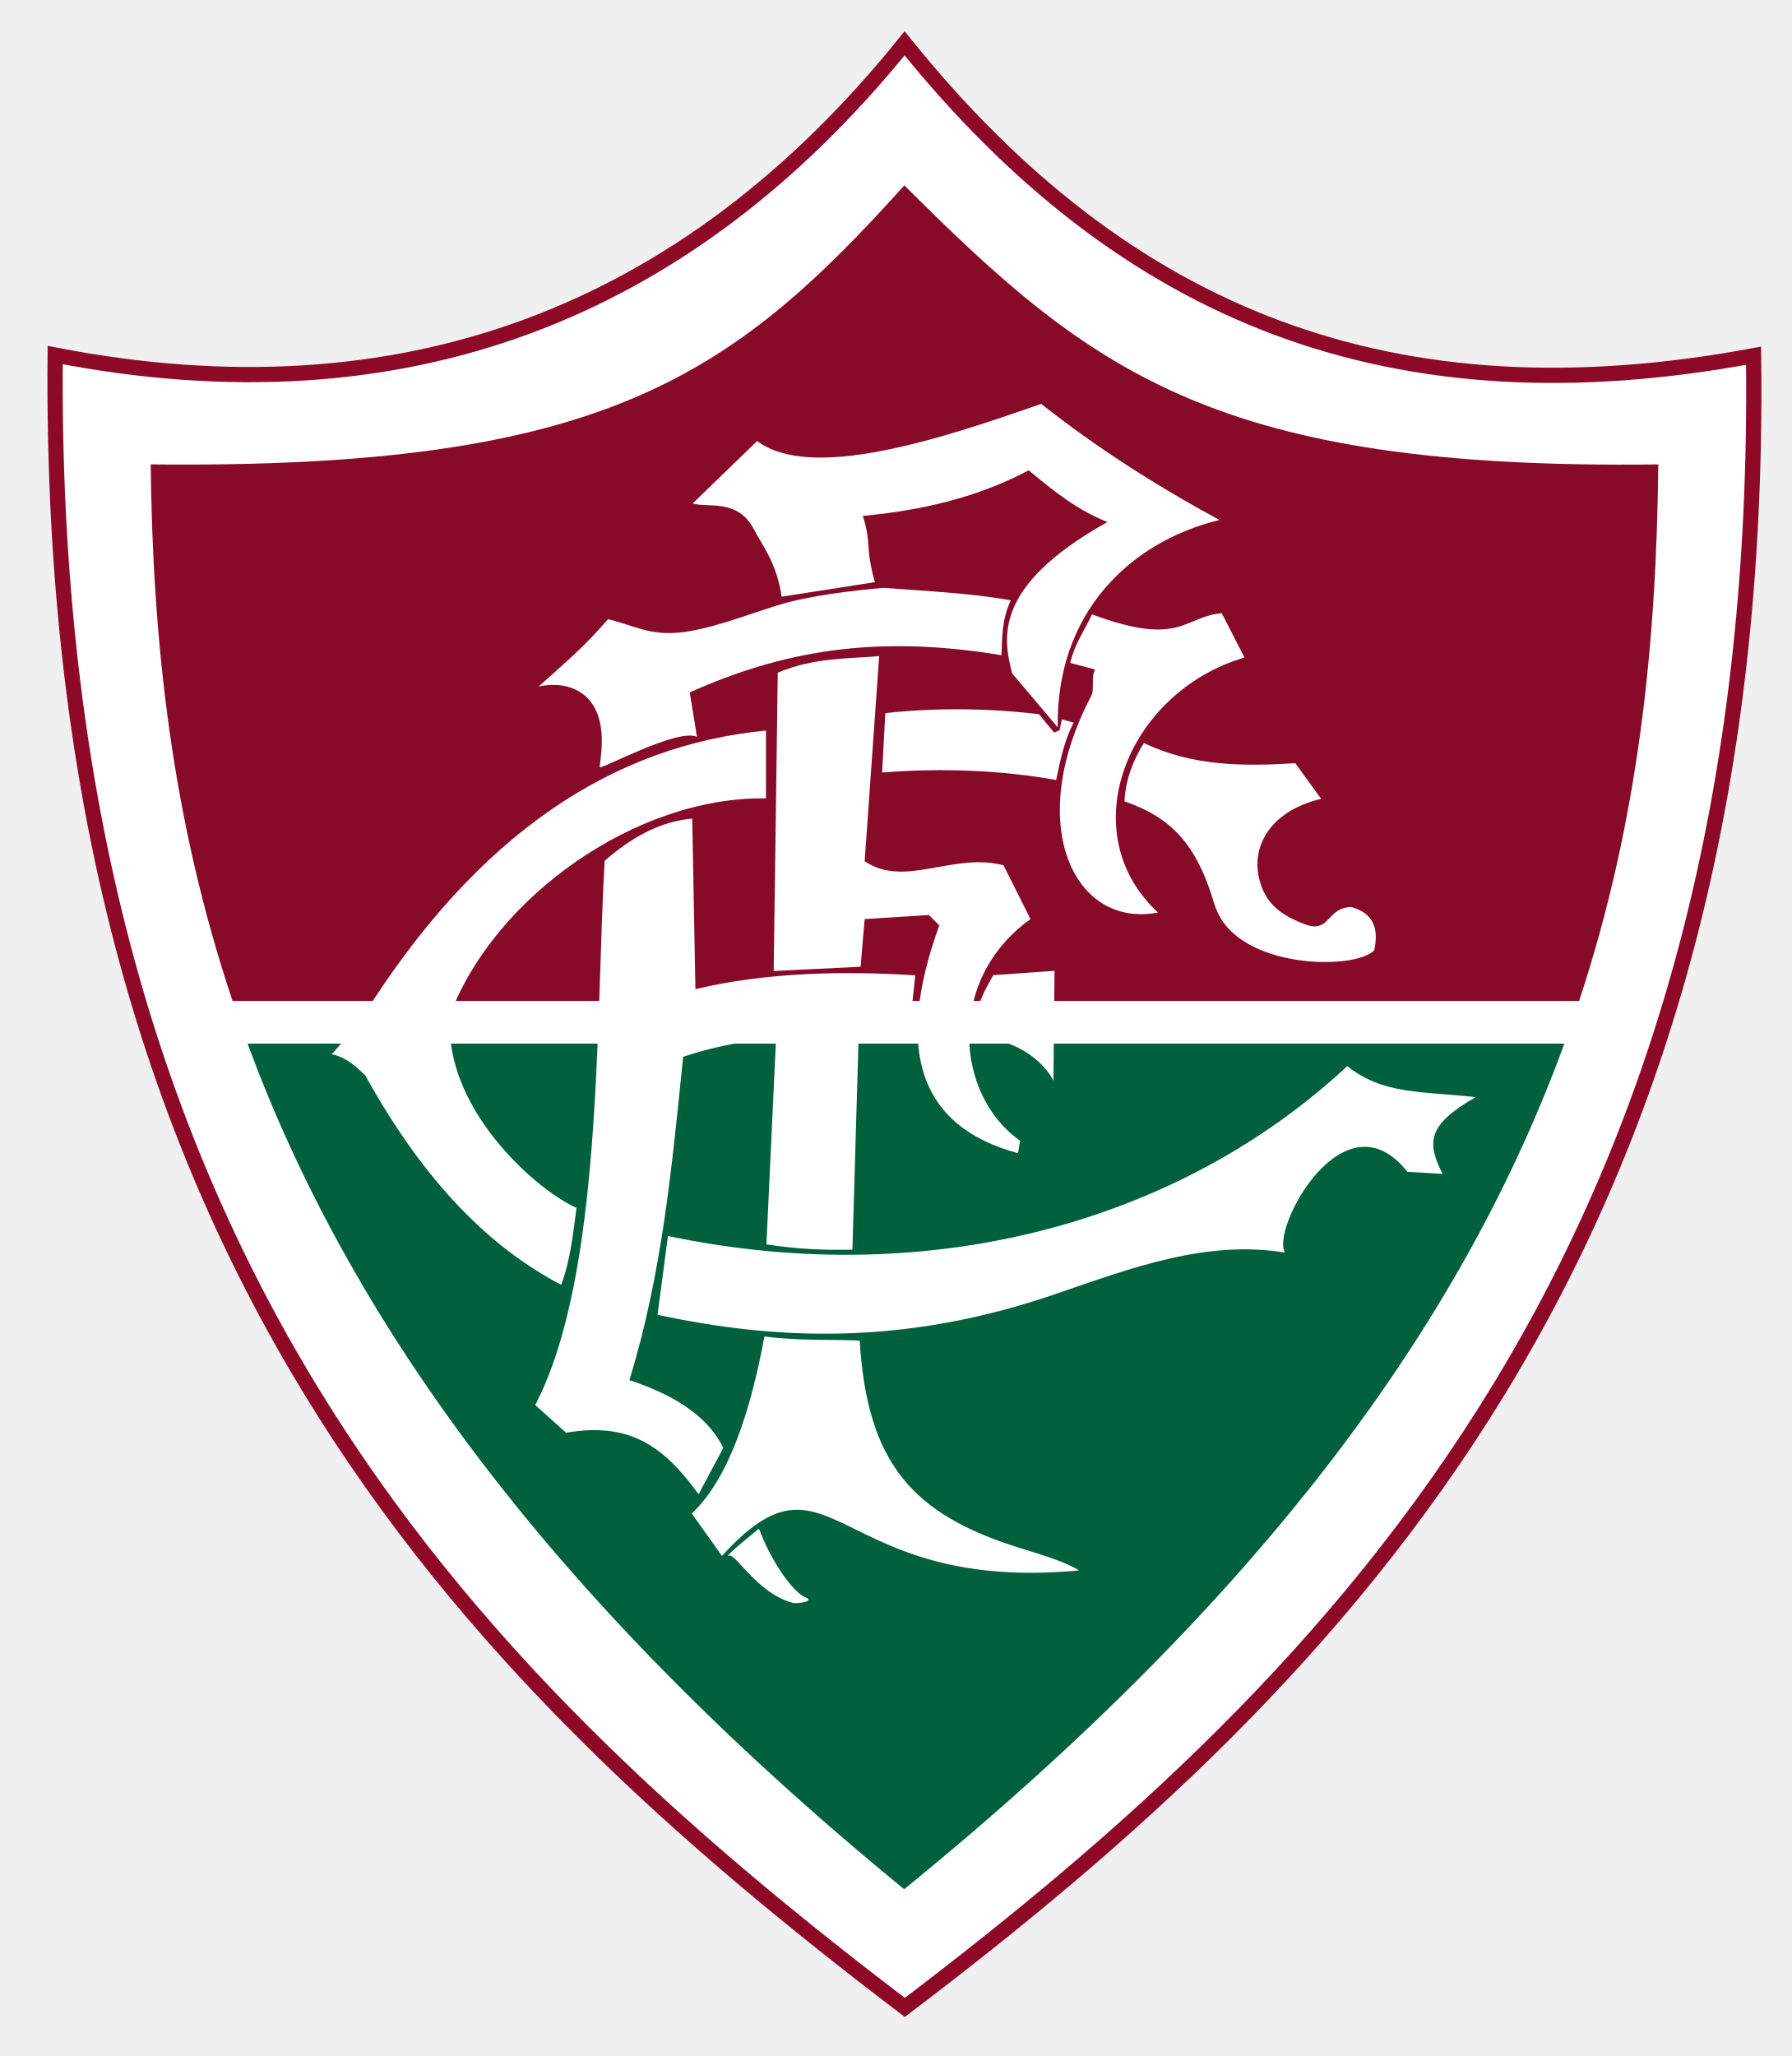
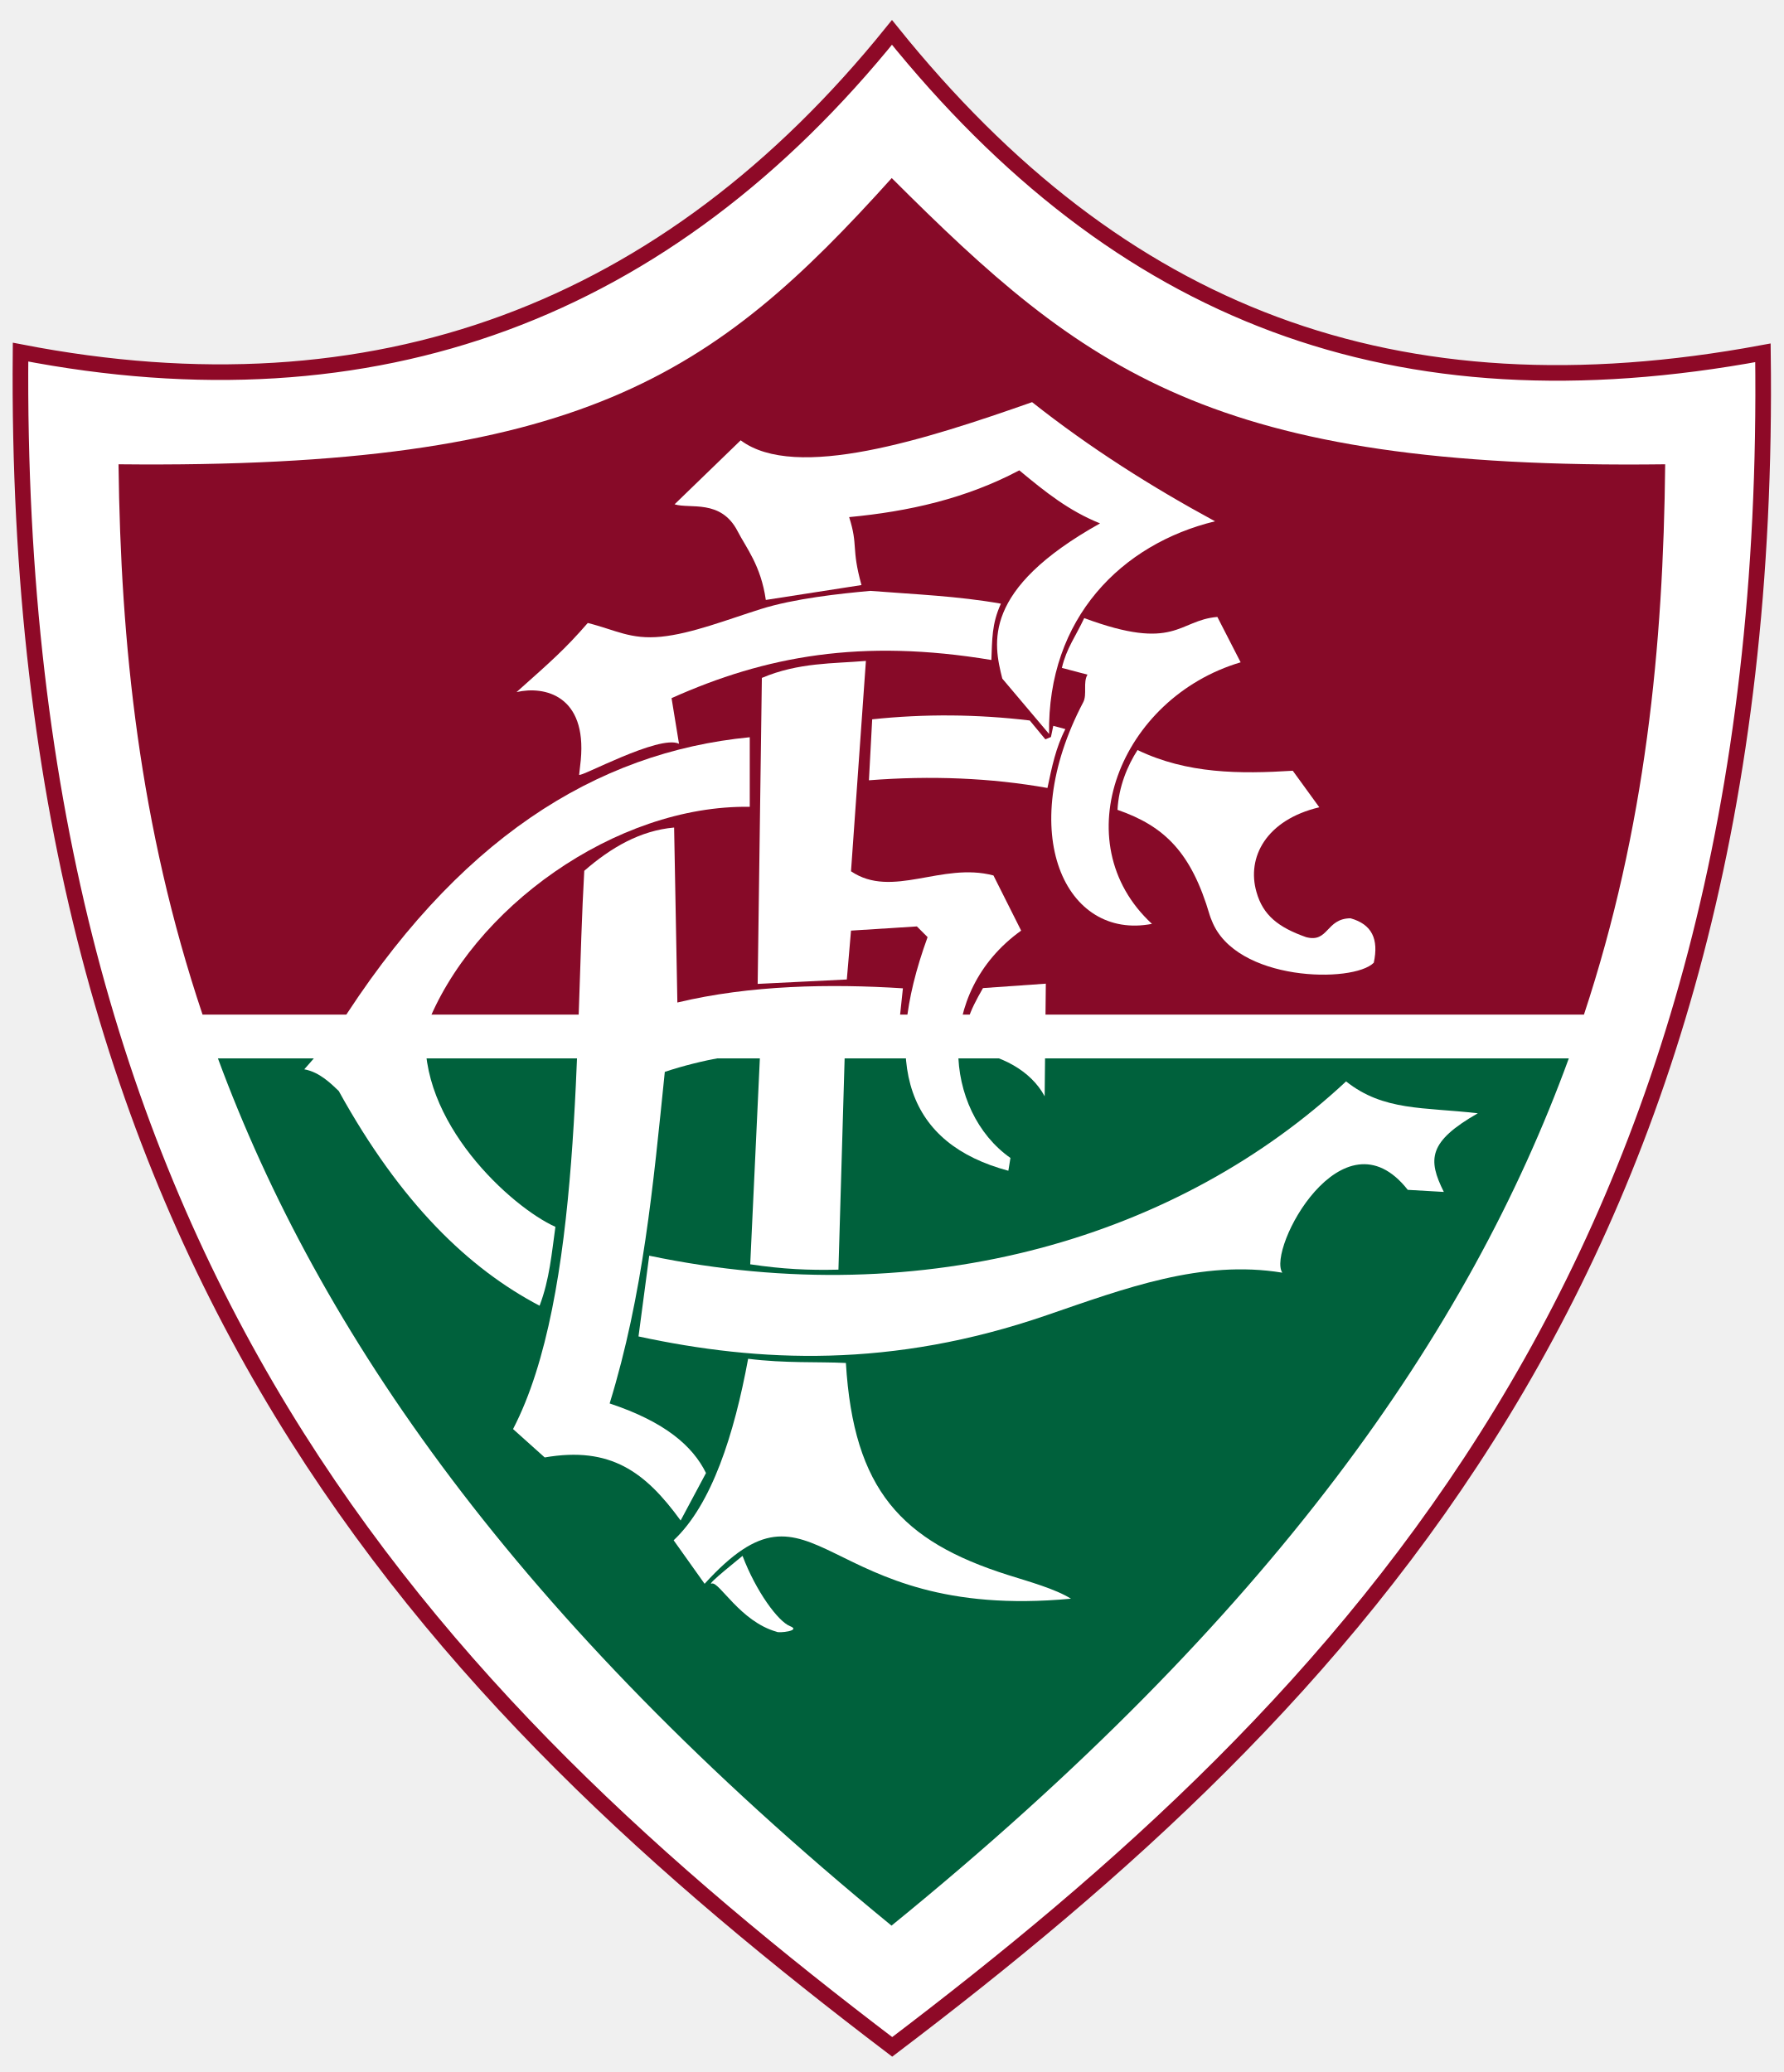
- <svg xmlns="http://www.w3.org/2000/svg" version="1.1" id="svg2" x="0px" y="0px" viewBox="-153 222 305 350" style="enable-background:new -153 222 305 350;" xml:space="preserve">
-   <style type="text/css">
- 	.st0{fill:#FFFFFF;}
- 	.st1{fill:none;stroke:#8E0927;stroke-width:6.705;stroke-miterlimit:2.613;}
- 	.st2{fill:#00613C;}
- 	.st3{fill:#870A28;}
- </style>
+ <svg xmlns="http://www.w3.org/2000/svg" version="1.1" id="svg2" x="0px" y="0px" viewBox="-300 446 295.9 343.9" enable-background="new -300 446 295.9 343.9" xml:space="preserve">
  <g id="g10" transform="matrix(1.25,0,0,-1.25,-0.6528325,350.8197)">
    <g id="g12" transform="scale(0.1,0.1)">
      <g id="g3081" transform="matrix(3.08978,0,0,3.08978,-59.13507,-459.0161)">
-         <path id="path14" class="st0" d="M23.4,463c-96.9-120.1-222-167-374.4-137.4     c-3.5-393.1,177.8-578.8,374.5-728.3c194.6,147.6,379.2,336.4,374.1,728C239.3,295.9,121.2,341.5,23.4,463" />
-         <path id="path16" class="st1" d="M23.4,463c-96.9-120.1-222-167-374.4-137.4     c-3.5-393.1,177.8-578.8,374.5-728.3c194.6,147.6,379.2,336.4,374.1,728C239.3,295.9,121.2,341.5,23.4,463L23.4,463z" />
-         <path id="path18" class="st2" d="M314.2,22.1c-42.9-117.6-127.6-239.8-291-372.7     C-138.2-218.4-222.9-95.2-266.2,22.1H314.2" />
-         <path id="path20" class="st3" d="M-308.9,277.4c198.6-2.1,255.7,38,332.2,123     c82.6-82.5,137.4-125.5,332.3-123c-0.8-78.1-8.4-156.3-34.9-236.5h-593.5C-300,122-308,200.5-308.9,277.4" />
-         <path id="path22" class="st0" d="M-70,260.2c6.6-2.1,19.9,2.4,27.1-11.6     c3.6-7,10-14.7,12.1-29.5l41.1,6.4C5.8,241.7,9,242.1,5,254.7c25.4,2.4,50.1,7.9,73.1,20.1c11.3-9.4,21.3-17.4,34.7-22.8     c-51-28.5-45.8-51.6-42-66.7l20.1-23.8c-0.8,49.9,31.3,81.7,71.3,91.4c-27.3,14.8-53.7,31.5-78.6,51.2     c-45.5-16-101.6-34.1-125.2-16.4L-70,260.2" />
-         <path id="path24" class="st0" d="M-111,144c-0.1-1.6,34.4,17.4,42.9,13.3l-3.2,19.6     c40.4,18.1,81.5,25.7,137.4,16.4c0.4,8.8,0.1,15.4,4.1,24.2c-18.6,3.3-37.1,4-56.1,5.5c-13.2-1.2-32.7-3.3-47-7.8     c-14.3-4.5-29.8-10.6-42.9-11.9c-13.2-1.3-19.5,2.9-31.5,5.9c-9.9-11.4-15.7-16.4-30.6-29.7c12.1,2.8,30.2-1.5,27.6-29.2     L-111,144" />
-         <path id="path26" class="st0" d="M106,211.3c39.3-14.6,40.3-0.9,57.2,0.5l10-19.5     c-51.9-15.4-76.2-77.2-38.1-112.4C98,72.7,76,118.9,105.6,175.2c1.7,3.3-0.2,8.5,1.8,11.8l-11,2.9     C98.4,198.4,102.2,203.2,106,211.3" />
-         <path id="path28" class="st0" d="M128.9,154.6c-4.3-6.7-8.1-15.7-8.6-25.7     c20.2-7,31.7-18.3,39.6-45.2c0.2-0.8,0.6-1.6,0.9-2.4c10.2-26.3,60.8-27,69.6-18.1c2.2,10.2-0.8,16.5-10,19.1     c-10.6-0.1-9.4-10.7-19.1-8.1c-11.9,4.2-18.5,9.4-21.3,19.4c-4.3,14.9,4.2,31,27,36.4l-11.4,15.7     C173,144.3,150.3,144.3,128.9,154.6" />
-         <path id="path30" class="st0" d="M97.9,163.6l-5.2,1.4l-1-4.8l-2.4-1l-6.7,8.1     c-22.6,2.7-45.1,2.9-67.7,0.5l-1.4-26.2c26.7,2.1,52.6,1,76.7-3.3C92.1,147.3,93.8,155.7,97.9,163.6" />
-         <path id="path32" class="st0" d="M-32.5,185.6l-1.8-131.5L4,56l1.8,21l28.3,1.8l4.6-4.6     C18.6,18.9,30.2-14.6,73.4-26.2l0.9,5.5C45.7-0.6,41.5,50.2,78.9,77L67,100.7c-22.2,5.9-43.5-10.2-61.2,1.8l6.4,90.4     C-1.7,191.7-16.7,192.3-32.5,185.6" />
-         <path id="path34" class="st0" d="M-80.9-62.7l-4.6-34.7c51.9-11.2,108.8-13.8,175.3,9.1     c33.8,11.6,66.6,24,101.3,18.3C184.5-60,217,1.2,245-34.4l15.5-0.9c-7,14-6.7,21.6,14.6,33.8c-23.4,2.7-40.5,0.9-56.6,13.7     C147.5-54.1,38.6-87.7-80.9-62.7" />
-         <path id="path36" class="st0" d="M62.5,52.3c-5.9-10.3-8.7-16.6-7.3-26.9     c14.9-1.4,28-8.7,33.8-19.6l0.5,48.4L62.5,52.3" />
-         <path id="path38" class="st0" d="M-33.3,23.4l-4.2-89.8c14.1-2.1,25-2.6,37.9-2.3l2.7,92.2     L-33.3,23.4" />
-         <path id="path40" class="st0" d="M-38.4-107c16-2,29.8-1.2,42-1.8     c3.3-54.6,23.9-76.6,69.6-91.1c9.2-2.9,20.4-6,27.1-10.2C-8.7-220.3-8.4-150.2-57.1-203.7L-70.4-185     C-54-169.6-44.4-139.5-38.4-107" />
-         <path id="path42" class="st0" d="M-37.7,160.1c-66-6.4-126.2-43.8-177.8-126.2     c-4-5.8-12.1-14.8-13.6-16.5c6.7-1.2,11.7-6.4,14.8-9.3c26.7-48.4,56-76.4,86.3-92.3c4.3,11.3,5.2,22.6,6.8,33.9     c-18.8,8.4-59.5,45.2-55.6,85.5c19.5,51.3,81.6,95.9,139.1,95V160.1" />
-         <path id="path44" class="st0" d="M-108.8,102.7c11.6,10.1,24.1,17.3,38.6,18.6l1.4-75.2     c31.2,7.5,65.7,8.1,96.9,6.1l-2.6-24.4c-31.9-0.7-67.2-0.7-99.7-11.5c-5-48.9-9.3-95.7-23.7-142.5c23.8-7.9,35.7-18.3,41.4-29.9     l-10.9-20.4c-15.2,20.9-30.1,32-58.4,27.1l-13.6,12.2C-109.6-79.9-112.9,31.2-108.8,102.7" />
-         <path id="path46" class="st0" d="M-54-203.6c3.1,1,12.2-16.3,27.8-20.7     c0.8-0.7,10.9,0.4,5.8,2.4c-5.1,2-14.6,14.9-20.4,30.2C-40.7-191.7-57-204.6-54-203.6" />
+         <path id="path14" fill="#FFFFFF" d="M-372.7-111.8c-96.9-120.1-222-167-374.4-137.4     c-3.5-393.1,177.8-578.8,374.5-728.3C-178-829.9,6.6-641.1,1.5-249.5C-156.8-278.9-274.9-233.3-372.7-111.8" />
+         <path id="path16" fill="none" stroke="#8E0927" stroke-width="6.705" stroke-miterlimit="2.613" d="     M-372.7-111.8c-96.9-120.1-222-167-374.4-137.4c-3.5-393.1,177.8-578.8,374.5-728.3C-178-829.9,6.6-641.1,1.5-249.5     C-156.8-278.9-274.9-233.3-372.7-111.8L-372.7-111.8z" />
+         <path id="path18" fill="#00613C" d="M-81.9-552.7c-42.9-117.6-127.6-239.8-291-372.7     C-534.3-793.2-619-670-662.3-552.7H-81.9" />
+         <path id="path20" fill="#870A28" d="M-705-297.4c198.6-2.1,255.7,38,332.2,123     c82.6-82.5,137.4-125.5,332.3-123c-0.8-78.1-8.4-156.3-34.9-236.5h-593.5C-696.1-452.8-704.1-374.3-705-297.4" />
+         <path id="path22" fill="#FFFFFF" d="M-466.1-314.6c6.6-2.1,19.9,2.4,27.1-11.6     c3.6-7,10-14.7,12.1-29.5l41.1,6.4c-4.5,16.2-1.3,16.6-5.3,29.2c25.4,2.4,50.1,7.9,73.1,20.1c11.3-9.4,21.3-17.4,34.7-22.8     c-51-28.5-45.8-51.6-42-66.7l20.1-23.8c-0.8,49.9,31.3,81.7,71.3,91.4c-27.3,14.8-53.7,31.5-78.6,51.2     c-45.5-16-101.6-34.1-125.2-16.4L-466.1-314.6" />
+         <path id="path24" fill="#FFFFFF" d="M-507.1-430.8c-0.1-1.6,34.4,17.4,42.9,13.3l-3.2,19.6     c40.4,18.1,81.5,25.7,137.4,16.4c0.4,8.8,0.1,15.4,4.1,24.2c-18.6,3.3-37.1,4-56.1,5.5c-13.2-1.2-32.7-3.3-47-7.8     c-14.3-4.5-29.8-10.6-42.9-11.9c-13.2-1.3-19.5,2.9-31.5,5.9c-9.9-11.4-15.7-16.4-30.6-29.7c12.1,2.8,30.2-1.5,27.6-29.2     L-507.1-430.8" />
+         <path id="path26" fill="#FFFFFF" d="M-290.1-363.5c39.3-14.6,40.3-0.9,57.2,0.5l10-19.5     c-51.9-15.4-76.2-77.2-38.1-112.4c-37.1-7.2-59.1,39-29.5,95.3c1.7,3.3-0.2,8.5,1.8,11.8l-11,2.9     C-297.7-376.4-293.9-371.6-290.1-363.5" />
+         <path id="path28" fill="#FFFFFF" d="M-267.2-420.2c-4.3-6.7-8.1-15.7-8.6-25.7     c20.2-7,31.7-18.3,39.6-45.2c0.2-0.8,0.6-1.6,0.9-2.4c10.2-26.3,60.8-27,69.6-18.1c2.2,10.2-0.8,16.5-10,19.1     c-10.6-0.1-9.4-10.7-19.1-8.1c-11.9,4.2-18.5,9.4-21.3,19.4c-4.3,14.9,4.2,31,27,36.4l-11.4,15.7     C-223.1-430.5-245.8-430.5-267.2-420.2" />
+         <path id="path30" fill="#FFFFFF" d="M-298.2-411.2l-5.2,1.4l-1-4.8l-2.4-1l-6.7,8.1     c-22.6,2.7-45.1,2.9-67.7,0.5l-1.4-26.2c26.7,2.1,52.6,1,76.7-3.3C-304-427.5-302.3-419.1-298.2-411.2" />
+         <path id="path32" fill="#FFFFFF" d="M-428.6-389.2l-1.8-131.5l38.3,1.9l1.8,21l28.3,1.8     l4.6-4.6c-20.1-55.3-8.5-88.8,34.7-100.4l0.9,5.5c-28.6,20.1-32.8,70.9,4.6,97.7l-11.9,23.7c-22.2,5.9-43.5-10.2-61.2,1.8     l6.4,90.4C-397.8-383.1-412.8-382.5-428.6-389.2" />
+         <path id="path34" fill="#FFFFFF" d="M-477-637.5l-4.6-34.7c51.9-11.2,108.8-13.8,175.3,9.1     c33.8,11.6,66.6,24,101.3,18.3c-6.6,10,25.9,71.2,53.9,35.6l15.5-0.9c-7,14-6.7,21.6,14.6,33.8c-23.4,2.7-40.5,0.9-56.6,13.7     C-248.6-628.9-357.5-662.5-477-637.5" />
+         <path id="path36" fill="#FFFFFF" d="M-333.6-522.5c-5.9-10.3-8.7-16.6-7.3-26.9     c14.9-1.4,28-8.7,33.8-19.6l0.5,48.4L-333.6-522.5" />
+         <path id="path38" fill="#FFFFFF" d="M-429.4-551.4l-4.2-89.8c14.1-2.1,25-2.6,37.9-2.3     l2.7,92.2L-429.4-551.4" />
+         <path id="path40" fill="#FFFFFF" d="M-434.5-681.8c16-2,29.8-1.2,42-1.8     c3.3-54.6,23.9-76.6,69.6-91.1c9.2-2.9,20.4-6,27.1-10.2c-109-10.2-108.7,59.9-157.4,6.4l-13.3,18.7     C-450.1-744.4-440.5-714.3-434.5-681.8" />
+         <path id="path42" fill="#FFFFFF" d="M-433.8-414.7c-66-6.4-126.2-43.8-177.8-126.2     c-4-5.8-12.1-14.8-13.6-16.5c6.7-1.2,11.7-6.4,14.8-9.3c26.7-48.4,56-76.4,86.3-92.3c4.3,11.3,5.2,22.6,6.8,33.9     c-18.8,8.4-59.5,45.2-55.6,85.5c19.5,51.3,81.6,95.9,139.1,95L-433.8-414.7" />
+         <path id="path44" fill="#FFFFFF" d="M-504.9-472.1c11.6,10.1,24.1,17.3,38.6,18.6l1.4-75.2     c31.2,7.5,65.7,8.1,96.9,6.1l-2.6-24.4c-31.9-0.7-67.2-0.7-99.7-11.5c-5-48.9-9.3-95.7-23.7-142.5c23.8-7.9,35.7-18.3,41.4-29.9     l-10.9-20.4c-15.2,20.9-30.1,32-58.4,27.1l-13.6,12.2C-505.7-654.7-509-543.6-504.9-472.1" />
+         <path id="path46" fill="#FFFFFF" d="M-450.1-778.4c3.1,1,12.2-16.3,27.8-20.7     c0.8-0.7,10.9,0.4,5.8,2.4s-14.6,14.9-20.4,30.2C-436.8-766.5-453.1-779.4-450.1-778.4" />
      </g>
    </g>
  </g>
</svg>
